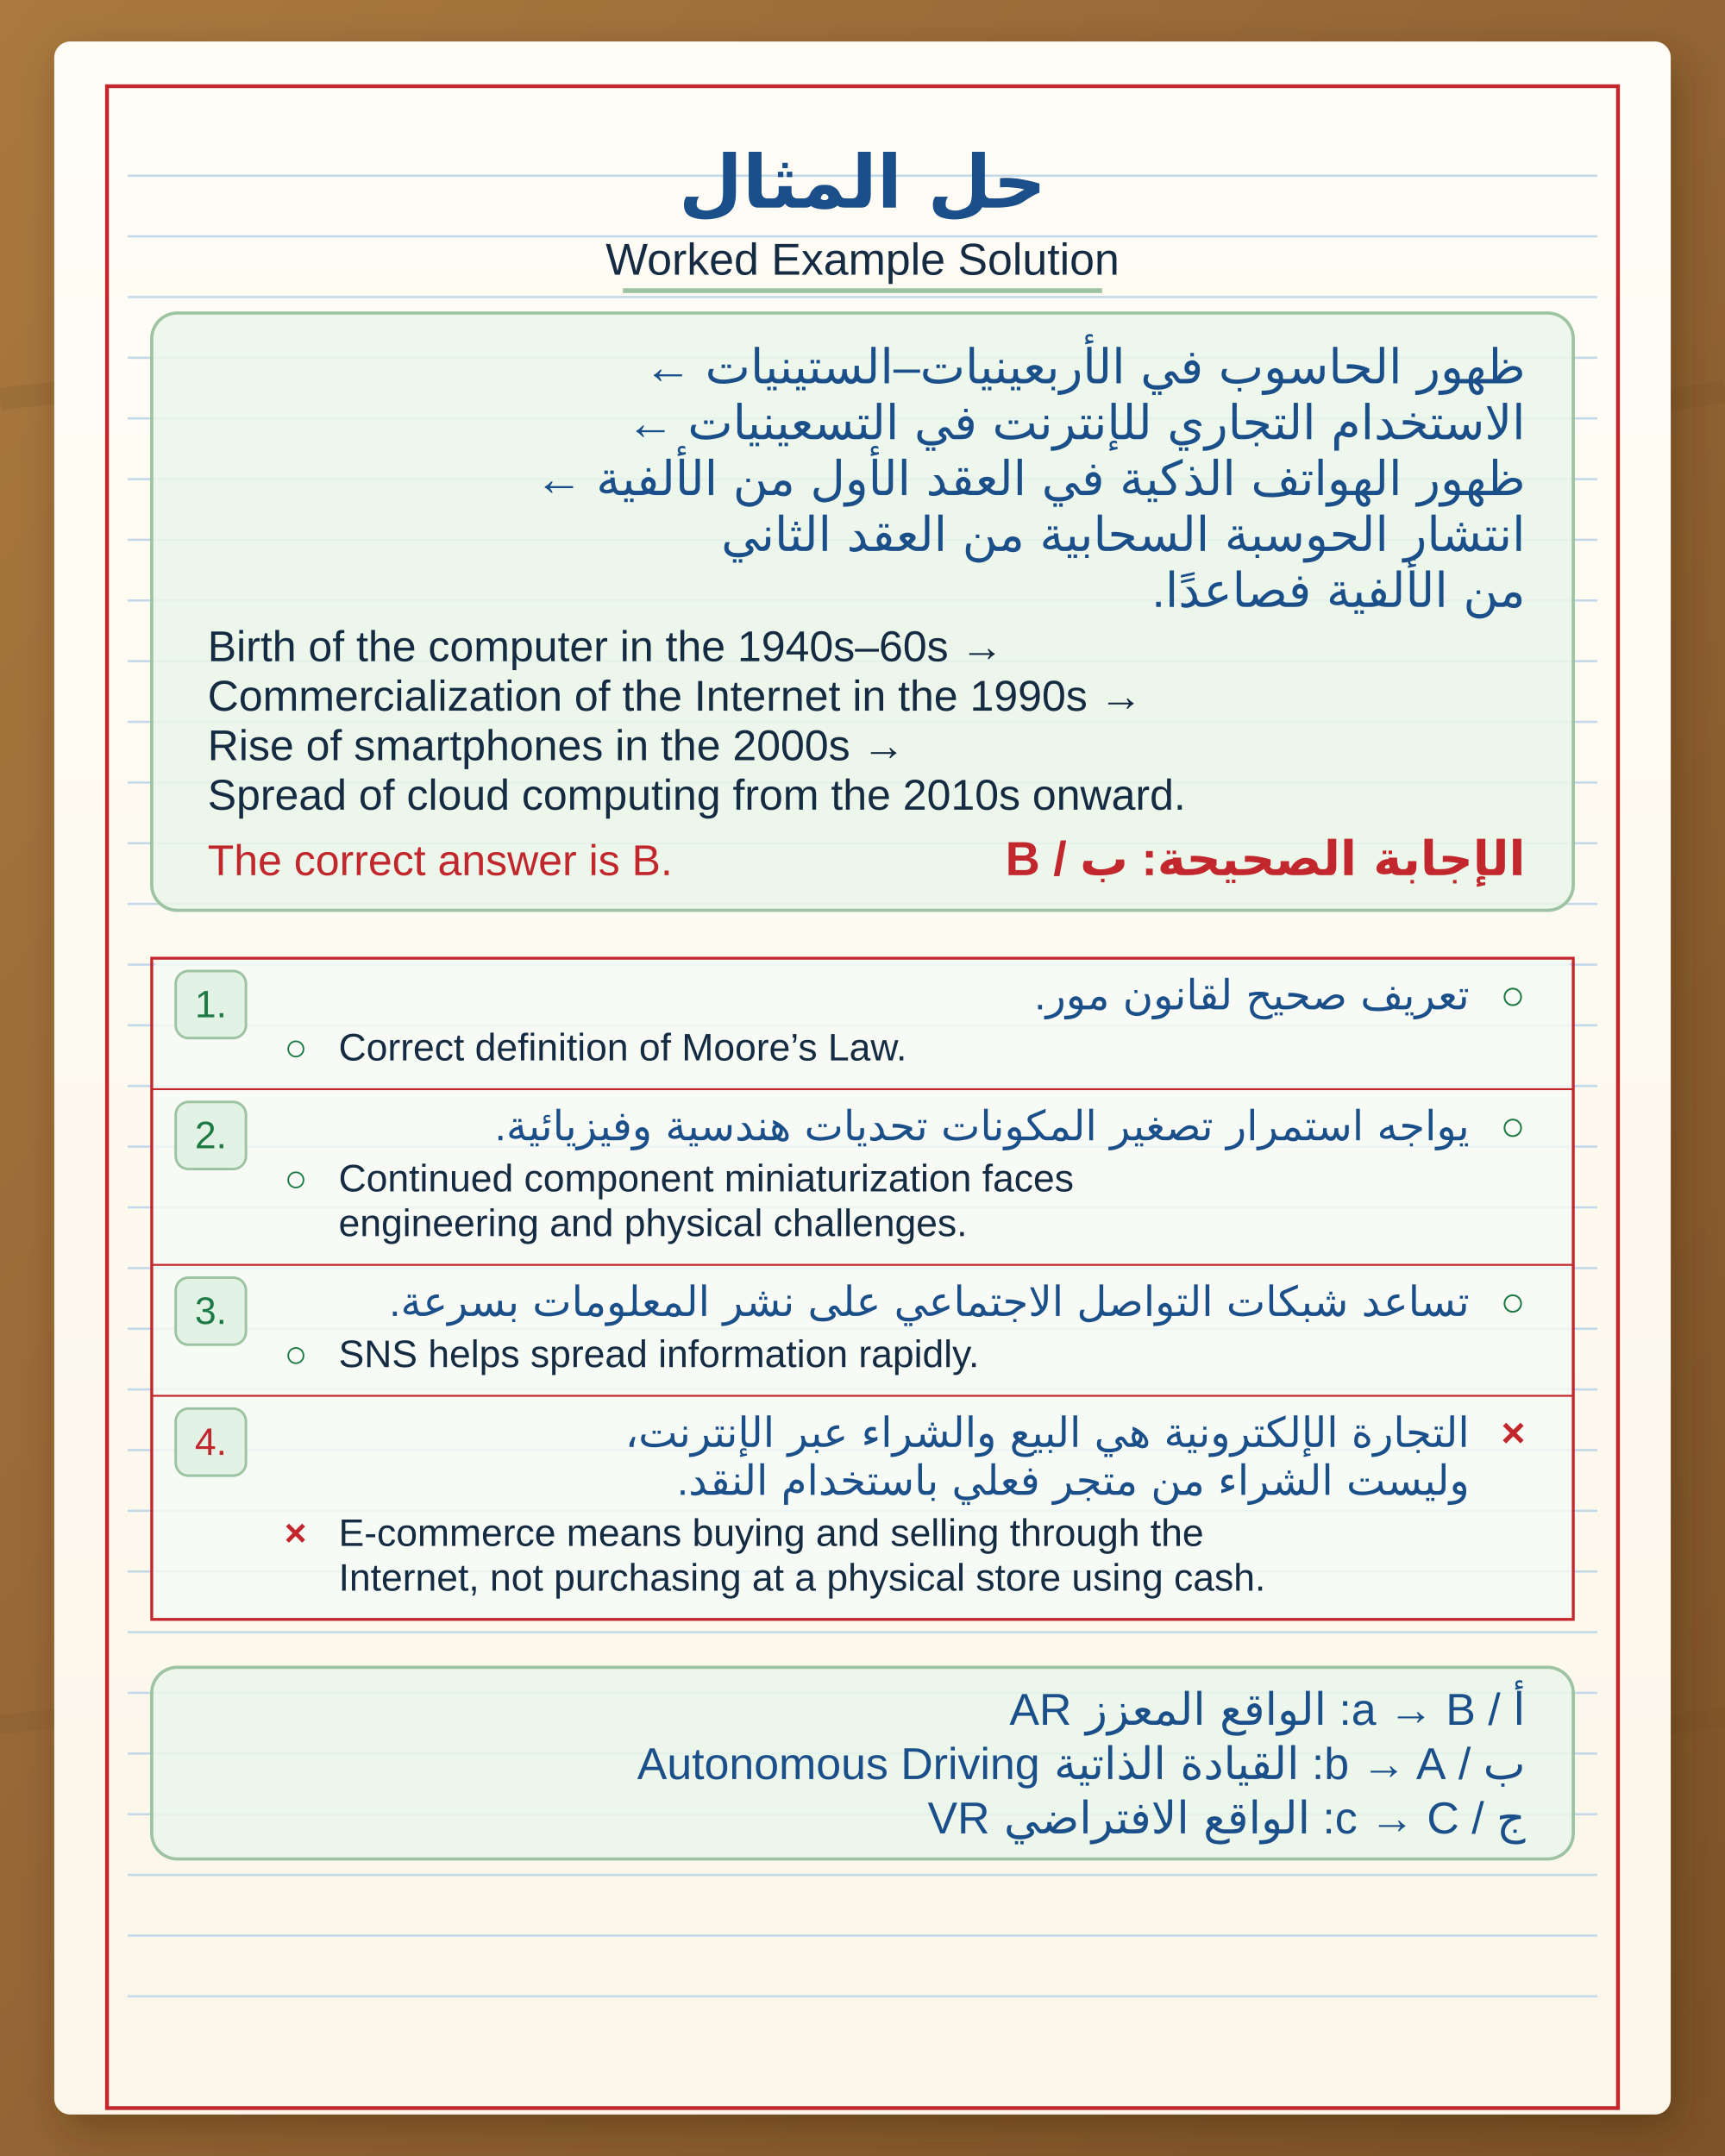
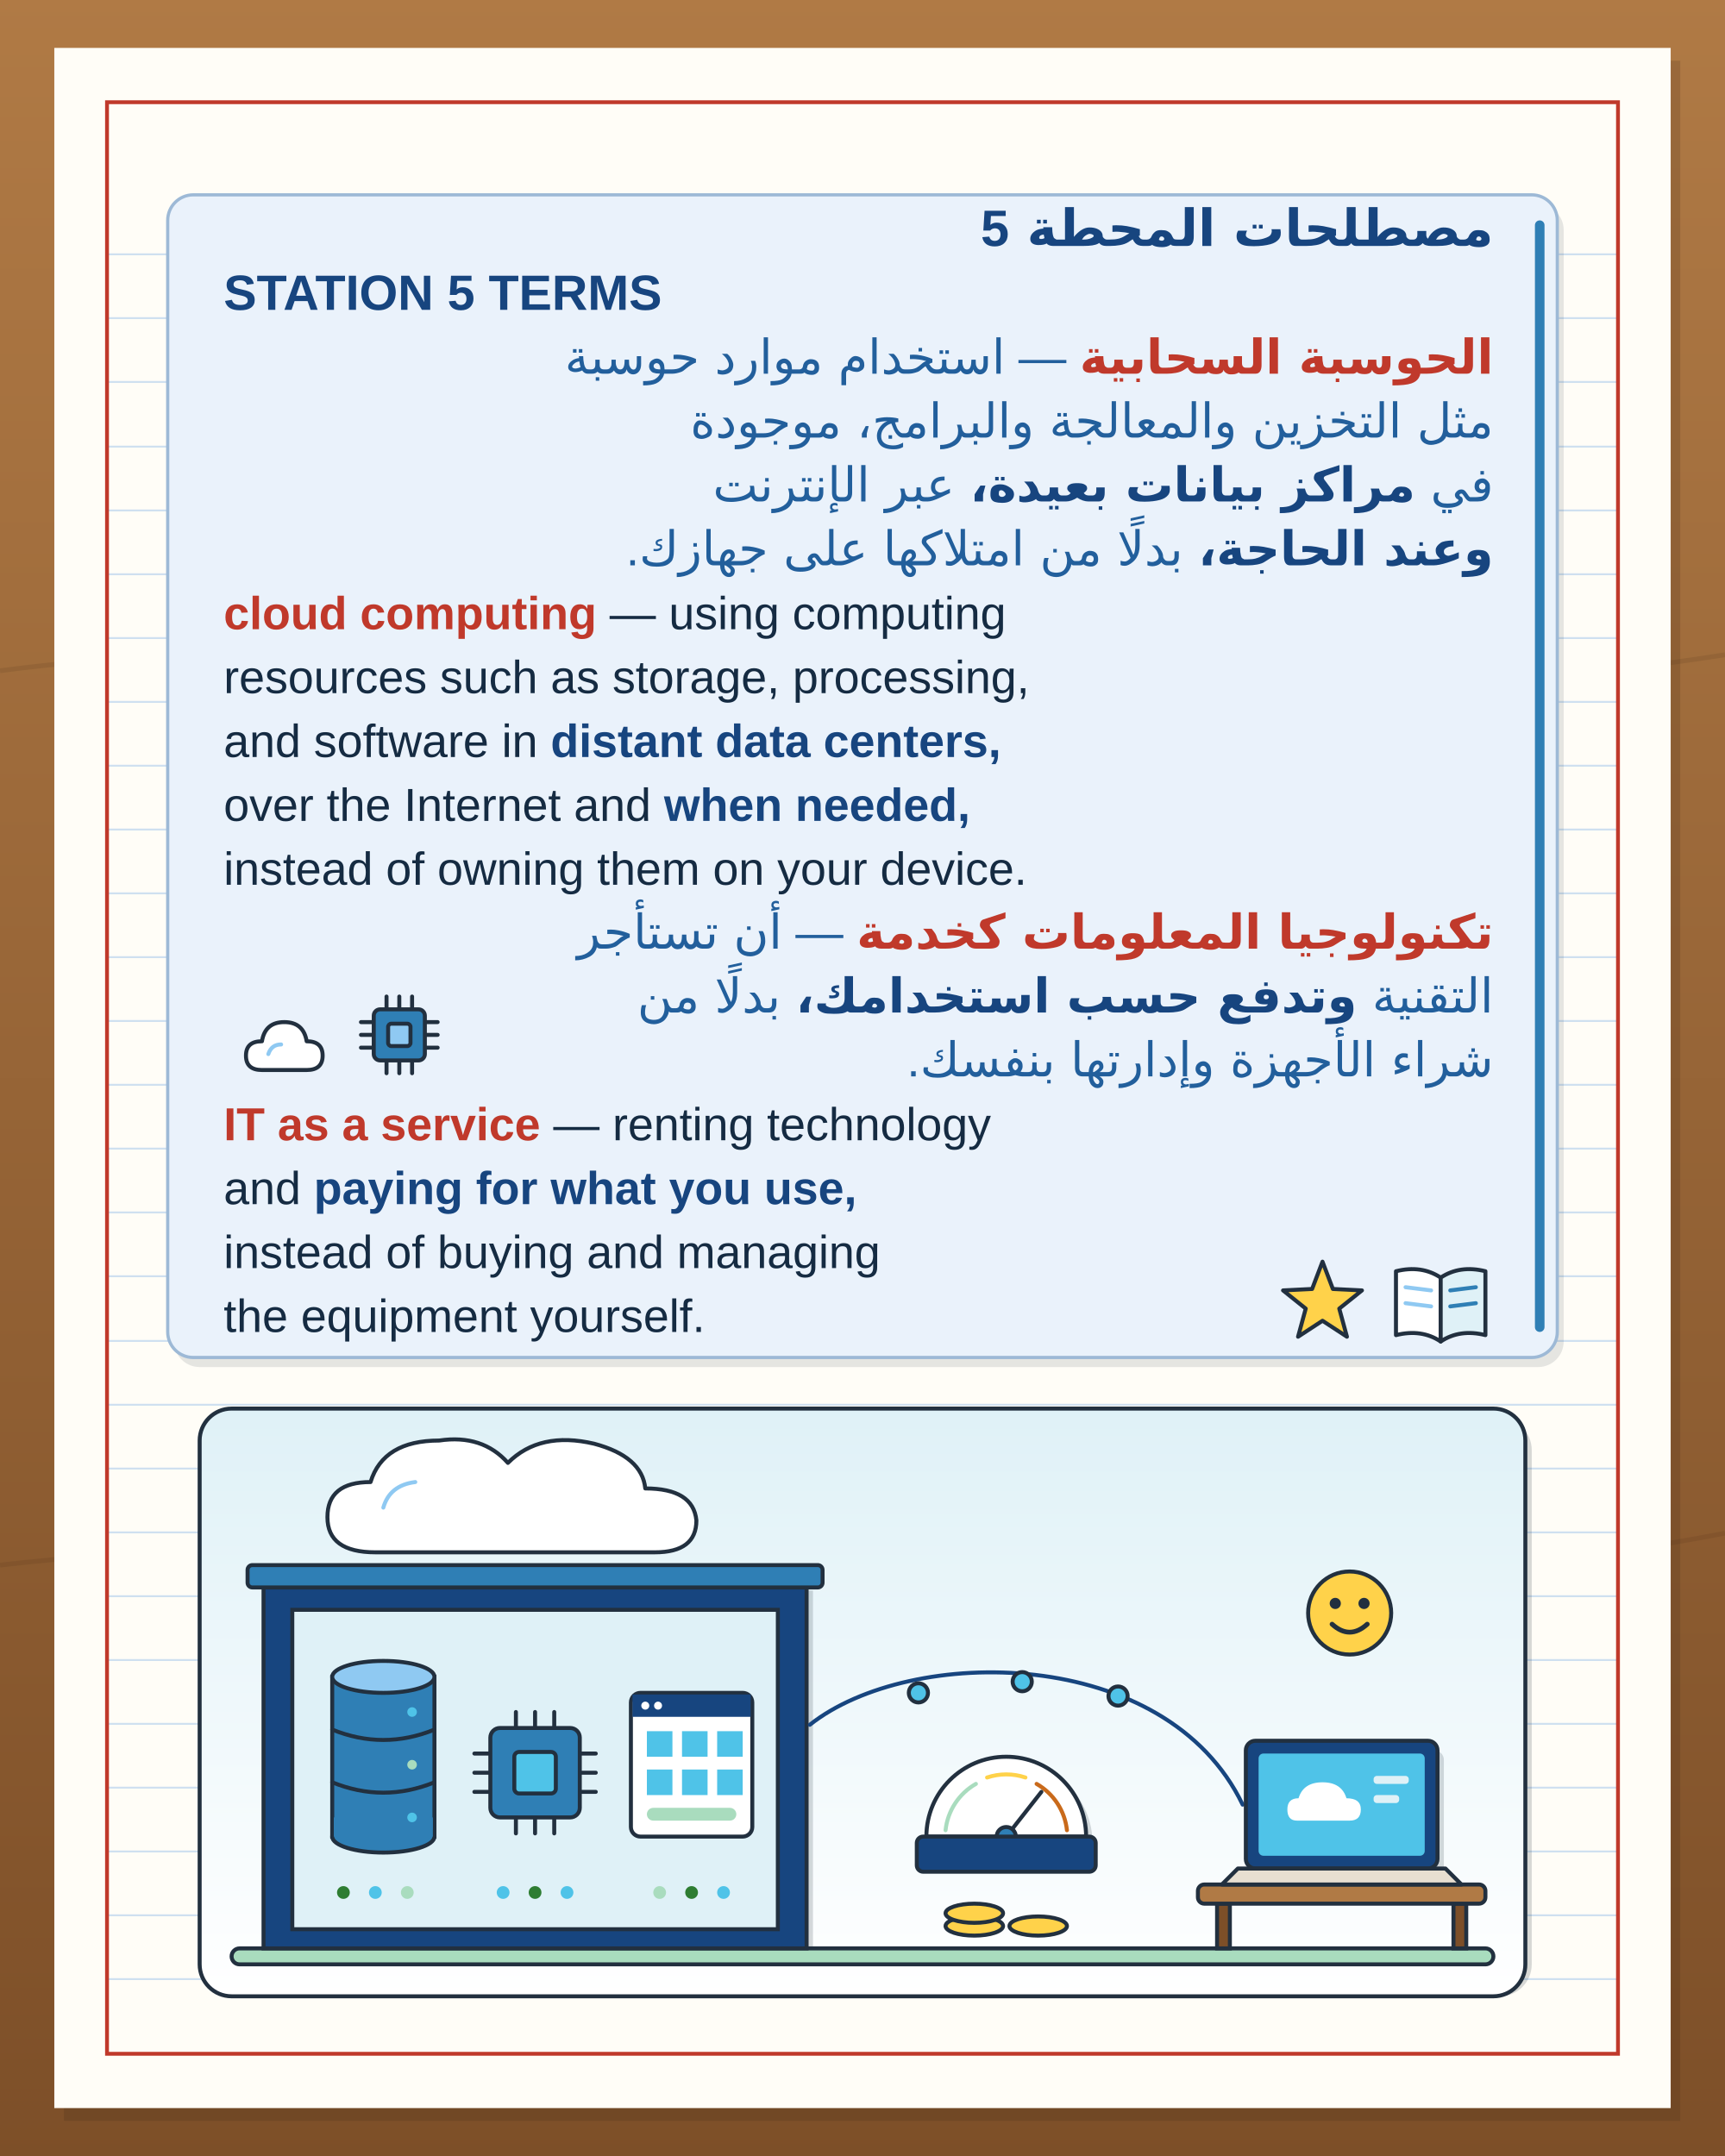
<svg xmlns="http://www.w3.org/2000/svg" width="1080" height="1350" viewBox="0 0 1080 1350" preserveAspectRatio="xMidYMid meet" style="width:100%;height:auto;max-width:1080px;display:block;margin:0 auto;">
  <defs>
-     <linearGradient id="woodBg" x1="0" y1="0" x2="1" y2="1">
-       <stop offset="0" stop-color="#a9793f" />
-       <stop offset="0.5" stop-color="#946434" />
-       <stop offset="1" stop-color="#7e5329" />
+     <linearGradient id="pmDesk" x1="0" y1="0" x2="0" y2="1">
+       <stop offset="0" stop-color="#b07a45" />
+       <stop offset="1" stop-color="#7d4f28" />
    </linearGradient>
-     <linearGradient id="paperFill" x1="0" y1="0" x2="0" y2="1">
-       <stop offset="0" stop-color="#fffdf6" />
-       <stop offset="1" stop-color="#fbf6e9" />
+     <pattern id="pmRules" x="0" y="120" width="1080" height="40" patternUnits="userSpaceOnUse">
+       <line x1="0" y1="39.5" x2="1080" y2="39.5" stroke="#cfe0f0" stroke-width="1.4" />
+     </pattern>
+   </defs>
+   <rect x="0" y="0" width="1080" height="1350" fill="url(#pmDesk)" />
+   <path d="M0 420 C 300 380, 700 470, 1080 410" fill="none" stroke="#3a2411" stroke-width="3" opacity=".12" />
+   <path d="M0 980 C 350 940, 720 1030, 1080 960" fill="none" stroke="#3a2411" stroke-width="3" opacity=".12" />
+   <rect x="40" y="38" width="1012" height="1290" fill="#3a2411" opacity=".18" />
+   <rect x="34" y="30" width="1012" height="1290" fill="#fffdf7" />
+   <rect x="67" y="120" width="946" height="1152" fill="url(#pmRules)" />
+   <rect x="67" y="64" width="946" height="1222" fill="none" stroke="#c0392b" stroke-width="2.4" />
+   <defs>
+     <linearGradient id="ilPanel" x1="0" y1="0" x2="0" y2="1">
+       <stop offset="0" stop-color="#dff1f7" />
+       <stop offset="1" stop-color="#ffffff" />
    </linearGradient>
-     <filter id="paperShadow" x="-10%" y="-10%" width="130%" height="130%">
-       <feDropShadow dx="6" dy="10" stdDeviation="12" flood-color="#3a2410" flood-opacity="0.38" />
-     </filter>
  </defs>
-   <rect x="0" y="0" width="1080" height="1350" fill="url(#woodBg)" />
-   <path d="M0 250 C 300 210, 760 300, 1080 245" stroke="#6f4720" stroke-width="14" fill="none" opacity="0.16" />
-   <path d="M0 1080 C 320 1040, 720 1130, 1080 1075" stroke="#6f4720" stroke-width="12" fill="none" opacity="0.14" />
-   <rect x="34" y="26" width="1012" height="1298" rx="10" fill="url(#paperFill)" filter="url(#paperShadow)" />
-   <g stroke="#b9d3e8" stroke-width="1.4" opacity="0.85">
-     <line x1="80" y1="110" x2="1000" y2="110" />
-     <line x1="80" y1="148" x2="1000" y2="148" />
-     <line x1="80" y1="186" x2="1000" y2="186" />
-     <line x1="80" y1="224" x2="1000" y2="224" />
-     <line x1="80" y1="262" x2="1000" y2="262" />
-     <line x1="80" y1="300" x2="1000" y2="300" />
-     <line x1="80" y1="338" x2="1000" y2="338" />
-     <line x1="80" y1="376" x2="1000" y2="376" />
-     <line x1="80" y1="414" x2="1000" y2="414" />
-     <line x1="80" y1="452" x2="1000" y2="452" />
-     <line x1="80" y1="490" x2="1000" y2="490" />
-     <line x1="80" y1="528" x2="1000" y2="528" />
-     <line x1="80" y1="566" x2="1000" y2="566" />
-     <line x1="80" y1="604" x2="1000" y2="604" />
-     <line x1="80" y1="642" x2="1000" y2="642" />
-     <line x1="80" y1="680" x2="1000" y2="680" />
-     <line x1="80" y1="718" x2="1000" y2="718" />
-     <line x1="80" y1="756" x2="1000" y2="756" />
-     <line x1="80" y1="794" x2="1000" y2="794" />
-     <line x1="80" y1="832" x2="1000" y2="832" />
-     <line x1="80" y1="870" x2="1000" y2="870" />
-     <line x1="80" y1="908" x2="1000" y2="908" />
-     <line x1="80" y1="946" x2="1000" y2="946" />
-     <line x1="80" y1="984" x2="1000" y2="984" />
-     <line x1="80" y1="1022" x2="1000" y2="1022" />
-     <line x1="80" y1="1060" x2="1000" y2="1060" />
-     <line x1="80" y1="1098" x2="1000" y2="1098" />
-     <line x1="80" y1="1136" x2="1000" y2="1136" />
-     <line x1="80" y1="1174" x2="1000" y2="1174" />
-     <line x1="80" y1="1212" x2="1000" y2="1212" />
-     <line x1="80" y1="1250" x2="1000" y2="1250" />
+   <rect x="109" y="128" width="870" height="728" rx="16" fill="#22303f" opacity=".12" />
+   <rect x="129" y="888" width="830" height="362" rx="20" fill="#22303f" opacity=".18" />
+   <rect x="105" y="122" width="870" height="728" rx="16" fill="#eaf2fb" stroke="#9db9d6" stroke-width="2" />
+   <rect x="961" y="138" width="6" height="696" rx="3" fill="#2f7fb5" />
+   <g transform="translate(150 626)">
+     <path d="M14 44 Q4 44 4 35 Q4 26 14 26 Q16 14 28 14 Q40 14 42 26 Q52 26 52 35 Q52 44 42 44 Z" fill="#ffffff" stroke="#22303f" stroke-width="2.5" stroke-linejoin="round" />
+     <path d="M18 34 Q20 28 26 28" fill="none" stroke="#8fc9f2" stroke-width="2.5" stroke-linecap="round" />
  </g>
-   <rect x="67" y="54" width="946" height="1266" fill="none" stroke="#c1272d" stroke-width="2.4" />
-   <rect x="95" y="196" width="890" height="374" rx="16" fill="#eaf6ea" fill-opacity="0.86" stroke="#9dc3a2" stroke-width="2" />
-   <rect x="95" y="600" width="890" height="414" rx="10" fill="#f6fbf6" fill-opacity="0.82" />
-   <rect x="95" y="1044" width="890" height="120" rx="16" fill="#eaf6ea" fill-opacity="0.86" stroke="#9dc3a2" stroke-width="2" />
-   <rect x="110" y="608" width="44" height="42" rx="8" fill="#e2f2e4" stroke="#9dc3a2" stroke-width="1.6" />
-   <rect x="110" y="690" width="44" height="42" rx="8" fill="#e2f2e4" stroke="#9dc3a2" stroke-width="1.6" />
-   <rect x="110" y="800" width="44" height="42" rx="8" fill="#e2f2e4" stroke="#9dc3a2" stroke-width="1.6" />
-   <rect x="110" y="882" width="44" height="42" rx="8" fill="#e2f2e4" stroke="#9dc3a2" stroke-width="1.6" />
-   <rect x="95" y="600" width="890" height="414" fill="none" stroke="#c1272d" stroke-width="1.8" />
-   <g stroke="#c1272d" stroke-width="1.2">
-     <line x1="95" y1="682" x2="985" y2="682" />
-     <line x1="95" y1="792" x2="985" y2="792" />
-     <line x1="95" y1="874" x2="985" y2="874" />
+   <g transform="translate(222 620)">
+     <line x1="20" y1="4" x2="20" y2="12" stroke="#22303f" stroke-width="2.5" stroke-linecap="round" />
+     <line x1="28" y1="4" x2="28" y2="12" stroke="#22303f" stroke-width="2.5" stroke-linecap="round" />
+     <line x1="36" y1="4" x2="36" y2="12" stroke="#22303f" stroke-width="2.5" stroke-linecap="round" />
+     <line x1="20" y1="44" x2="20" y2="52" stroke="#22303f" stroke-width="2.5" stroke-linecap="round" />
+     <line x1="28" y1="44" x2="28" y2="52" stroke="#22303f" stroke-width="2.5" stroke-linecap="round" />
+     <line x1="36" y1="44" x2="36" y2="52" stroke="#22303f" stroke-width="2.5" stroke-linecap="round" />
+     <line x1="4" y1="20" x2="12" y2="20" stroke="#22303f" stroke-width="2.5" stroke-linecap="round" />
+     <line x1="4" y1="28" x2="12" y2="28" stroke="#22303f" stroke-width="2.5" stroke-linecap="round" />
+     <line x1="4" y1="36" x2="12" y2="36" stroke="#22303f" stroke-width="2.5" stroke-linecap="round" />
+     <line x1="44" y1="20" x2="52" y2="20" stroke="#22303f" stroke-width="2.5" stroke-linecap="round" />
+     <line x1="44" y1="28" x2="52" y2="28" stroke="#22303f" stroke-width="2.5" stroke-linecap="round" />
+     <line x1="44" y1="36" x2="52" y2="36" stroke="#22303f" stroke-width="2.5" stroke-linecap="round" />
+     <rect x="12" y="12" width="32" height="32" rx="4" fill="#2f7fb5" stroke="#22303f" stroke-width="2.5" />
+     <rect x="21" y="21" width="14" height="14" rx="2" fill="#8fc9f2" stroke="#22303f" stroke-width="2.5" />
  </g>
-   <line x1="390" y1="182" x2="690" y2="182" stroke="#9dc3a2" stroke-width="3" />
-   <text x="540" y="130" direction="rtl" unicode-bidi="plaintext" text-anchor="middle" font-family="Tahoma, Arial, Segoe UI, sans-serif" font-size="46" font-weight="bold" fill="#1b4f8a">حل المثال</text>
-   <text x="540" y="172" direction="ltr" unicode-bidi="plaintext" text-anchor="middle" font-family="Segoe Print, Comic Sans MS, Arial, sans-serif" font-size="28" fill="#152b42">Worked Example Solution</text>
-   <text x="955" y="240" direction="rtl" unicode-bidi="plaintext" text-anchor="start" font-family="Tahoma, Arial, Segoe UI, sans-serif" font-size="30" fill="#1b4f8a">
-     <tspan x="955" dy="0">ظهور الحاسوب في الأربعينيات–الستينيات ←</tspan>
-     <tspan x="955" dy="35">الاستخدام التجاري للإنترنت في التسعينيات ←</tspan>
-     <tspan x="955" dy="35">ظهور الهواتف الذكية في العقد الأول من الألفية ←</tspan>
-     <tspan x="955" dy="35">انتشار الحوسبة السحابية من العقد الثاني</tspan>
-     <tspan x="955" dy="35">من الألفية فصاعدًا.</tspan>
+   <g transform="translate(800 788)">
+     <polygon points="28,2 34.5,19.1 52.7,20 38.5,31.4 43.3,49 28,39 12.7,49 17.5,31.4 3.3,20 21.5,19.1" fill="#ffd24a" stroke="#22303f" stroke-width="2.5" stroke-linejoin="round" />
+   </g>
+   <g transform="translate(870 784)">
+     <path d="M32 16 Q20 8 4 12 L4 52 Q20 48 32 56 Z" fill="#ffffff" stroke="#22303f" stroke-width="2.5" stroke-linejoin="round" />
+     <path d="M32 16 Q44 8 60 12 L60 52 Q44 48 32 56 Z" fill="#dff1f7" stroke="#22303f" stroke-width="2.5" stroke-linejoin="round" />
+     <line x1="10" y1="22" x2="26" y2="24" stroke="#8fc9f2" stroke-width="2.5" stroke-linecap="round" />
+     <line x1="10" y1="32" x2="26" y2="34" stroke="#8fc9f2" stroke-width="2.5" stroke-linecap="round" />
+     <line x1="38" y1="24" x2="54" y2="22" stroke="#2f7fb5" stroke-width="2.5" stroke-linecap="round" />
+     <line x1="38" y1="34" x2="54" y2="32" stroke="#2f7fb5" stroke-width="2.5" stroke-linecap="round" />
+   </g>
+   <rect x="125" y="882" width="830" height="368" rx="20" fill="url(#ilPanel)" stroke="#22303f" stroke-width="2.5" />
+   <rect x="145" y="1220" width="790" height="10" rx="5" fill="#a9dcbe" stroke="#22303f" stroke-width="2.5" />
+   <path d="M235 972 Q205 972 205 950 Q205 928 232 928 Q240 902 275 902 Q302 898 318 916 Q338 896 372 904 Q402 912 404 932 Q434 932 436 952 Q436 972 410 972 Z" fill="#ffffff" stroke="#22303f" stroke-width="2.5" stroke-linejoin="round" />
+   <path d="M240 944 Q244 930 260 928" fill="none" stroke="#8fc9f2" stroke-width="2.5" stroke-linecap="round" />
+   <rect x="169" y="996" width="340" height="224" fill="#22303f" opacity=".18" />
+   <rect x="165" y="990" width="340" height="230" fill="#17457f" stroke="#22303f" stroke-width="2.5" />
+   <rect x="155" y="980" width="360" height="14" rx="3" fill="#2f7fb5" stroke="#22303f" stroke-width="2.5" />
+   <rect x="183" y="1008" width="304" height="200" fill="#dff1f7" stroke="#22303f" stroke-width="2.5" />
+   <g>
+     <rect x="208" y="1050" width="64" height="100" fill="#2f7fb5" stroke="#22303f" stroke-width="2.5" />
+     <ellipse cx="240" cy="1150" rx="32" ry="10" fill="#2f7fb5" stroke="#22303f" stroke-width="2.5" />
+     <rect x="209" y="1138" width="62" height="12" fill="#2f7fb5" />
+     <path d="M208 1083 Q240 1096 272 1083" fill="none" stroke="#22303f" stroke-width="2.5" stroke-linecap="round" />
+     <path d="M208 1116 Q240 1129 272 1116" fill="none" stroke="#22303f" stroke-width="2.5" stroke-linecap="round" />
+     <ellipse cx="240" cy="1050" rx="32" ry="10" fill="#8fc9f2" stroke="#22303f" stroke-width="2.5" />
+     <circle cx="258" cy="1072" r="3" fill="#4fc3e8" />
+     <circle cx="258" cy="1105" r="3" fill="#a9dcbe" />
+     <circle cx="258" cy="1138" r="3" fill="#4fc3e8" />
+   </g>
+   <g>
+     <line x1="323" y1="1072" x2="323" y2="1082" stroke="#22303f" stroke-width="2.5" stroke-linecap="round" />
+     <line x1="335" y1="1072" x2="335" y2="1082" stroke="#22303f" stroke-width="2.5" stroke-linecap="round" />
+     <line x1="347" y1="1072" x2="347" y2="1082" stroke="#22303f" stroke-width="2.5" stroke-linecap="round" />
+     <line x1="323" y1="1138" x2="323" y2="1148" stroke="#22303f" stroke-width="2.5" stroke-linecap="round" />
+     <line x1="335" y1="1138" x2="335" y2="1148" stroke="#22303f" stroke-width="2.5" stroke-linecap="round" />
+     <line x1="347" y1="1138" x2="347" y2="1148" stroke="#22303f" stroke-width="2.5" stroke-linecap="round" />
+     <line x1="297" y1="1098" x2="307" y2="1098" stroke="#22303f" stroke-width="2.5" stroke-linecap="round" />
+     <line x1="297" y1="1110" x2="307" y2="1110" stroke="#22303f" stroke-width="2.5" stroke-linecap="round" />
+     <line x1="297" y1="1122" x2="307" y2="1122" stroke="#22303f" stroke-width="2.5" stroke-linecap="round" />
+     <line x1="363" y1="1098" x2="373" y2="1098" stroke="#22303f" stroke-width="2.5" stroke-linecap="round" />
+     <line x1="363" y1="1110" x2="373" y2="1110" stroke="#22303f" stroke-width="2.5" stroke-linecap="round" />
+     <line x1="363" y1="1122" x2="373" y2="1122" stroke="#22303f" stroke-width="2.5" stroke-linecap="round" />
+     <rect x="307" y="1082" width="56" height="56" rx="6" fill="#2f7fb5" stroke="#22303f" stroke-width="2.5" />
+     <rect x="322" y="1097" width="26" height="26" rx="3" fill="#4fc3e8" stroke="#22303f" stroke-width="2.5" />
+   </g>
+   <g>
+     <rect x="395" y="1060" width="76" height="90" rx="6" fill="#ffffff" stroke="#22303f" stroke-width="2.5" />
+     <rect x="396" y="1061" width="74" height="14" fill="#17457f" />
+     <circle cx="404" cy="1068" r="2.5" fill="#ffffff" />
+     <circle cx="412" cy="1068" r="2.5" fill="#ffffff" />
+     <path d="M405 1084h16v16h-16z m22 0h16v16h-16z m22 0h16v16h-16z M405 1108h16v16h-16z m22 0h16v16h-16z m22 0h16v16h-16z" fill="#4fc3e8" />
+     <rect x="405" y="1132" width="56" height="8" rx="4" fill="#a9dcbe" />
+   </g>
+   <circle cx="215" cy="1185" r="4" fill="#2e7d32" />
+   <circle cx="235" cy="1185" r="4" fill="#4fc3e8" />
+   <circle cx="255" cy="1185" r="4" fill="#a9dcbe" />
+   <circle cx="315" cy="1185" r="4" fill="#4fc3e8" />
+   <circle cx="335" cy="1185" r="4" fill="#2e7d32" />
+   <circle cx="355" cy="1185" r="4" fill="#4fc3e8" />
+   <circle cx="413" cy="1185" r="4" fill="#a9dcbe" />
+   <circle cx="433" cy="1185" r="4" fill="#2e7d32" />
+   <circle cx="453" cy="1185" r="4" fill="#4fc3e8" />
+   <path d="M778 1130 C 730 1030, 570 1030, 507 1080" fill="none" stroke="#17457f" stroke-width="2.5" stroke-linecap="round" />
+   <circle cx="700" cy="1062" r="6" fill="#4fc3e8" stroke="#22303f" stroke-width="2.5" />
+   <circle cx="640" cy="1053" r="6" fill="#4fc3e8" stroke="#22303f" stroke-width="2.5" />
+   <circle cx="575" cy="1060" r="6" fill="#4fc3e8" stroke="#22303f" stroke-width="2.5" />
+   <g>
+     <path d="M584 1154 A50 50 0 0 1 684 1154 Z" fill="#22303f" opacity=".18" />
+     <path d="M580 1150 A50 50 0 0 1 680 1150 Z" fill="#ffffff" stroke="#22303f" stroke-width="2.5" stroke-linejoin="round" />
+     <path d="M592 1146 A38 38 0 0 1 611 1117" fill="none" stroke="#a9dcbe" stroke-width="2.5" stroke-linecap="round" />
+     <path d="M618 1113 A38 38 0 0 1 642 1113" fill="none" stroke="#ffd24a" stroke-width="2.5" stroke-linecap="round" />
+     <path d="M649 1117 A38 38 0 0 1 668 1146" fill="none" stroke="#c96a1b" stroke-width="2.5" stroke-linecap="round" />
+     <line x1="630" y1="1150" x2="652" y2="1122" stroke="#22303f" stroke-width="2.5" stroke-linecap="round" />
+     <circle cx="630" cy="1150" r="6" fill="#2f7fb5" stroke="#22303f" stroke-width="2.5" />
+     <rect x="574" y="1150" width="112" height="22" rx="4" fill="#17457f" stroke="#22303f" stroke-width="2.5" />
+     <ellipse cx="610" cy="1206" rx="18" ry="6" fill="#ffd24a" stroke="#22303f" stroke-width="2.5" />
+     <ellipse cx="610" cy="1198" rx="18" ry="6" fill="#ffd24a" stroke="#22303f" stroke-width="2.5" />
+     <ellipse cx="650" cy="1206" rx="18" ry="6" fill="#ffd24a" stroke="#22303f" stroke-width="2.5" />
+   </g>
+   <g>
+     <rect x="762" y="1192" width="8" height="28" fill="#7d4f28" stroke="#22303f" stroke-width="2.5" />
+     <rect x="910" y="1192" width="8" height="28" fill="#7d4f28" stroke="#22303f" stroke-width="2.5" />
+     <rect x="750" y="1180" width="180" height="12" rx="4" fill="#b07a45" stroke="#22303f" stroke-width="2.5" />
+     <rect x="784" y="1096" width="120" height="80" rx="6" fill="#22303f" opacity=".18" />
+     <rect x="780" y="1090" width="120" height="80" rx="6" fill="#17457f" stroke="#22303f" stroke-width="2.5" />
+     <rect x="788" y="1098" width="104" height="64" rx="3" fill="#4fc3e8" />
+     <path d="M812 1140 Q806 1140 806 1133 Q806 1126 813 1126 Q816 1116 828 1116 Q840 1116 843 1126 Q852 1126 852 1133 Q852 1140 845 1140 Z" fill="#ffffff" />
+     <rect x="860" y="1112" width="22" height="5" rx="2" fill="#dff1f7" />
+     <rect x="860" y="1124" width="16" height="5" rx="2" fill="#dff1f7" />
+     <polygon points="765,1180 915,1180 905,1170 775,1170" fill="#e8dfd1" stroke="#22303f" stroke-width="2.5" stroke-linejoin="round" />
+   </g>
+   <g transform="translate(845 1010)">
+     <circle cx="0" cy="0" r="26" fill="#ffd24a" stroke="#22303f" stroke-width="2.5" />
+     <circle cx="-9" cy="-6" r="3.5" fill="#22303f" />
+     <circle cx="9" cy="-6" r="3.5" fill="#22303f" />
+     <path d="M -11 7 Q 0 17 11 7" fill="none" stroke="#22303f" stroke-width="3" stroke-linecap="round" />
+   </g>
+   <text x="935" y="154" direction="rtl" unicode-bidi="plaintext" text-anchor="start" font-family="Tahoma, Arial, Segoe UI, sans-serif" font-size="32" font-weight="bold" fill="#17457f">
+     <tspan x="935" dy="0">مصطلحات المحطة 5</tspan>
  </text>
-   <text x="130" y="414" direction="ltr" unicode-bidi="plaintext" text-anchor="start" font-family="Segoe Print, Comic Sans MS, Arial, sans-serif" font-size="27" fill="#152b42">
-     <tspan x="130" dy="0">Birth of the computer in the 1940s–60s →</tspan>
-     <tspan x="130" dy="31">Commercialization of the Internet in the 1990s →</tspan>
-     <tspan x="130" dy="31">Rise of smartphones in the 2000s →</tspan>
-     <tspan x="130" dy="31">Spread of cloud computing from the 2010s onward.</tspan>
+   <text x="140" y="194" direction="ltr" unicode-bidi="plaintext" text-anchor="start" font-family="Segoe Print, Comic Sans MS, Arial, sans-serif" font-size="31" font-weight="bold" fill="#17457f">
+     <tspan x="140" dy="0">STATION 5 TERMS</tspan>
  </text>
-   <text x="955" y="548" direction="rtl" unicode-bidi="plaintext" text-anchor="start" font-family="Tahoma, Arial, Segoe UI, sans-serif" font-size="30" font-weight="bold" fill="#c1272d">الإجابة الصحيحة: ب / B</text>
-   <text x="130" y="548" direction="ltr" unicode-bidi="plaintext" text-anchor="start" font-family="Segoe Print, Comic Sans MS, Arial, sans-serif" font-size="27" fill="#c1272d">The correct answer is B.</text>
-   <text x="132" y="637" direction="ltr" unicode-bidi="plaintext" text-anchor="middle" font-family="Segoe Print, Comic Sans MS, Arial, sans-serif" font-size="24" fill="#1d7a45">1.</text>
-   <text x="955" y="632" direction="rtl" unicode-bidi="plaintext" text-anchor="start" font-family="Tahoma, Arial, Segoe UI, sans-serif" font-size="26" fill="#1d7a45">○</text>
-   <text x="920" y="632" direction="rtl" unicode-bidi="plaintext" text-anchor="start" font-family="Tahoma, Arial, Segoe UI, sans-serif" font-size="26" fill="#1b4f8a">تعريف صحيح لقانون مور.</text>
-   <text x="178" y="664" direction="ltr" unicode-bidi="plaintext" text-anchor="start" font-family="Segoe Print, Comic Sans MS, Arial, sans-serif" font-size="24" fill="#1d7a45">○</text>
-   <text x="212" y="664" direction="ltr" unicode-bidi="plaintext" text-anchor="start" font-family="Segoe Print, Comic Sans MS, Arial, sans-serif" font-size="24" fill="#152b42">Correct definition of Moore’s Law.</text>
-   <text x="132" y="719" direction="ltr" unicode-bidi="plaintext" text-anchor="middle" font-family="Segoe Print, Comic Sans MS, Arial, sans-serif" font-size="24" fill="#1d7a45">2.</text>
-   <text x="955" y="714" direction="rtl" unicode-bidi="plaintext" text-anchor="start" font-family="Tahoma, Arial, Segoe UI, sans-serif" font-size="26" fill="#1d7a45">○</text>
-   <text x="920" y="714" direction="rtl" unicode-bidi="plaintext" text-anchor="start" font-family="Tahoma, Arial, Segoe UI, sans-serif" font-size="26" fill="#1b4f8a">يواجه استمرار تصغير المكونات تحديات هندسية وفيزيائية.</text>
-   <text x="178" y="746" direction="ltr" unicode-bidi="plaintext" text-anchor="start" font-family="Segoe Print, Comic Sans MS, Arial, sans-serif" font-size="24" fill="#1d7a45">○</text>
-   <text x="212" y="746" direction="ltr" unicode-bidi="plaintext" text-anchor="start" font-family="Segoe Print, Comic Sans MS, Arial, sans-serif" font-size="24" fill="#152b42">
-     <tspan x="212" dy="0">Continued component miniaturization faces</tspan>
-     <tspan x="212" dy="28">engineering and physical challenges.</tspan>
+   <text x="935" y="234" direction="rtl" unicode-bidi="plaintext" text-anchor="start" font-family="Tahoma, Arial, Segoe UI, sans-serif" font-size="30" fill="#225f9c">
+     <tspan x="935" dy="0">
+       <tspan font-weight="bold" fill="#c0392b">الحوسبة السحابية</tspan> — استخدام موارد حوسبة</tspan>
+     <tspan x="935" dy="40">مثل التخزين والمعالجة والبرامج، موجودة</tspan>
+     <tspan x="935" dy="40">في <tspan font-weight="bold" fill="#17457f">مراكز بيانات بعيدة،</tspan> عبر الإنترنت</tspan>
+     <tspan x="935" dy="40">
+       <tspan font-weight="bold" fill="#17457f">وعند الحاجة،</tspan> بدلًا من امتلاكها على جهازك.</tspan>
  </text>
-   <text x="132" y="829" direction="ltr" unicode-bidi="plaintext" text-anchor="middle" font-family="Segoe Print, Comic Sans MS, Arial, sans-serif" font-size="24" fill="#1d7a45">3.</text>
-   <text x="955" y="824" direction="rtl" unicode-bidi="plaintext" text-anchor="start" font-family="Tahoma, Arial, Segoe UI, sans-serif" font-size="26" fill="#1d7a45">○</text>
-   <text x="920" y="824" direction="rtl" unicode-bidi="plaintext" text-anchor="start" font-family="Tahoma, Arial, Segoe UI, sans-serif" font-size="26" fill="#1b4f8a">تساعد شبكات التواصل الاجتماعي على نشر المعلومات بسرعة.</text>
-   <text x="178" y="856" direction="ltr" unicode-bidi="plaintext" text-anchor="start" font-family="Segoe Print, Comic Sans MS, Arial, sans-serif" font-size="24" fill="#1d7a45">○</text>
-   <text x="212" y="856" direction="ltr" unicode-bidi="plaintext" text-anchor="start" font-family="Segoe Print, Comic Sans MS, Arial, sans-serif" font-size="24" fill="#152b42">SNS helps spread information rapidly.</text>
-   <text x="132" y="911" direction="ltr" unicode-bidi="plaintext" text-anchor="middle" font-family="Segoe Print, Comic Sans MS, Arial, sans-serif" font-size="24" fill="#c1272d">4.</text>
-   <text x="955" y="906" direction="rtl" unicode-bidi="plaintext" text-anchor="start" font-family="Tahoma, Arial, Segoe UI, sans-serif" font-size="26" font-weight="bold" fill="#c1272d">×</text>
-   <text x="920" y="906" direction="rtl" unicode-bidi="plaintext" text-anchor="start" font-family="Tahoma, Arial, Segoe UI, sans-serif" font-size="26" fill="#1b4f8a">
-     <tspan x="920" dy="0">التجارة الإلكترونية هي البيع والشراء عبر الإنترنت،</tspan>
-     <tspan x="920" dy="30">وليست الشراء من متجر فعلي باستخدام النقد.</tspan>
+   <text x="140" y="394" direction="ltr" unicode-bidi="plaintext" text-anchor="start" font-family="Segoe Print, Comic Sans MS, Arial, sans-serif" font-size="29" fill="#152b42">
+     <tspan x="140" dy="0">
+       <tspan font-weight="bold" fill="#c0392b">cloud computing</tspan> — using computing</tspan>
+     <tspan x="140" dy="40">resources such as storage, processing,</tspan>
+     <tspan x="140" dy="40">and software in <tspan font-weight="bold" fill="#17457f">distant data centers,</tspan>
+     </tspan>
+     <tspan x="140" dy="40">over the Internet and <tspan font-weight="bold" fill="#17457f">when needed,</tspan>
+     </tspan>
+     <tspan x="140" dy="40">instead of owning them on your device.</tspan>
  </text>
-   <text x="178" y="968" direction="ltr" unicode-bidi="plaintext" text-anchor="start" font-family="Segoe Print, Comic Sans MS, Arial, sans-serif" font-size="24" font-weight="bold" fill="#c1272d">×</text>
-   <text x="212" y="968" direction="ltr" unicode-bidi="plaintext" text-anchor="start" font-family="Segoe Print, Comic Sans MS, Arial, sans-serif" font-size="24" fill="#152b42">
-     <tspan x="212" dy="0">E-commerce means buying and selling through the</tspan>
-     <tspan x="212" dy="28">Internet, not purchasing at a physical store using cash.</tspan>
+   <text x="935" y="594" direction="rtl" unicode-bidi="plaintext" text-anchor="start" font-family="Tahoma, Arial, Segoe UI, sans-serif" font-size="30" fill="#225f9c">
+     <tspan x="935" dy="0">
+       <tspan font-weight="bold" fill="#c0392b">تكنولوجيا المعلومات كخدمة</tspan> — أن تستأجر</tspan>
+     <tspan x="935" dy="40">التقنية <tspan font-weight="bold" fill="#17457f">وتدفع حسب استخدامك،</tspan> بدلًا من</tspan>
+     <tspan x="935" dy="40">شراء الأجهزة وإدارتها بنفسك.</tspan>
  </text>
-   <text x="955" y="1080" direction="rtl" unicode-bidi="plaintext" text-anchor="start" font-family="Tahoma, Arial, Segoe UI, sans-serif" font-size="28" fill="#1b4f8a">
-     <tspan x="955" dy="0">أ / a → B: الواقع المعزز AR</tspan>
-     <tspan x="955" dy="34">ب / b → A: القيادة الذاتية Autonomous Driving</tspan>
-     <tspan x="955" dy="34">ج / c → C: الواقع الافتراضي VR</tspan>
+   <text x="140" y="714" direction="ltr" unicode-bidi="plaintext" text-anchor="start" font-family="Segoe Print, Comic Sans MS, Arial, sans-serif" font-size="29" fill="#152b42">
+     <tspan x="140" dy="0">
+       <tspan font-weight="bold" fill="#c0392b">IT as a service</tspan> — renting technology</tspan>
+     <tspan x="140" dy="40">and <tspan font-weight="bold" fill="#17457f">paying for what you use,</tspan>
+     </tspan>
+     <tspan x="140" dy="40">instead of buying and managing</tspan>
+     <tspan x="140" dy="40">the equipment yourself.</tspan>
  </text>
</svg>
